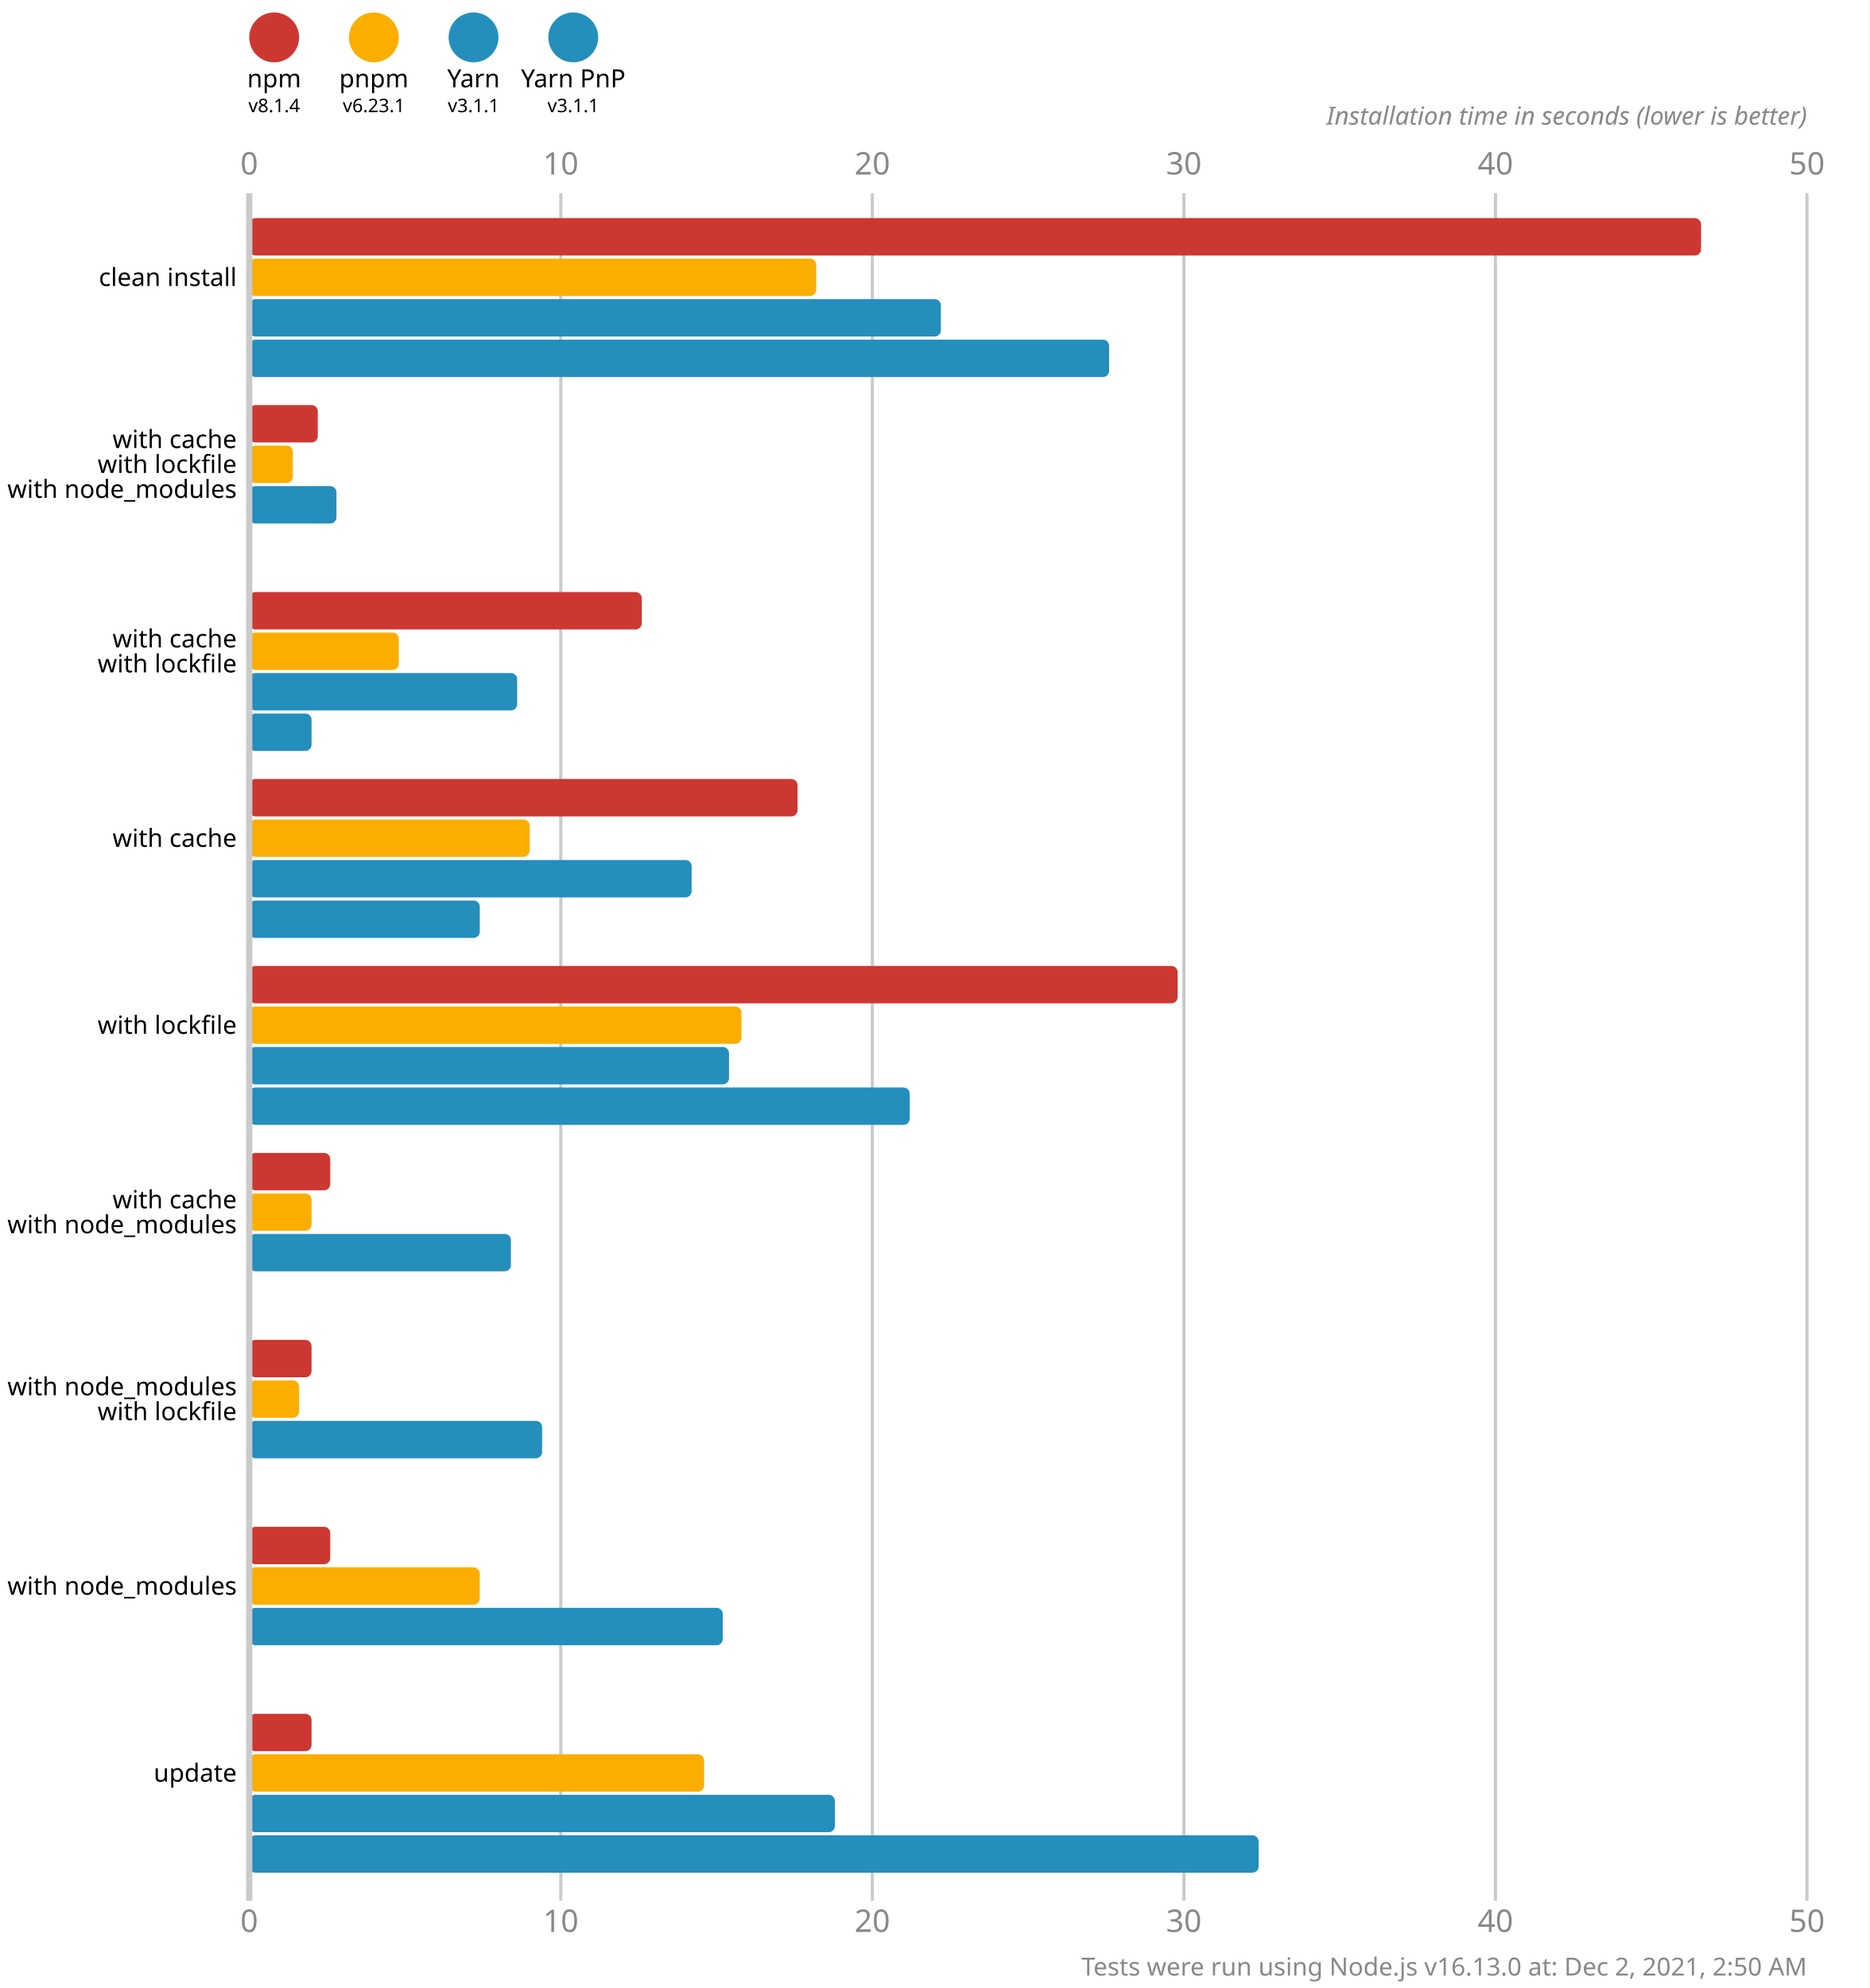
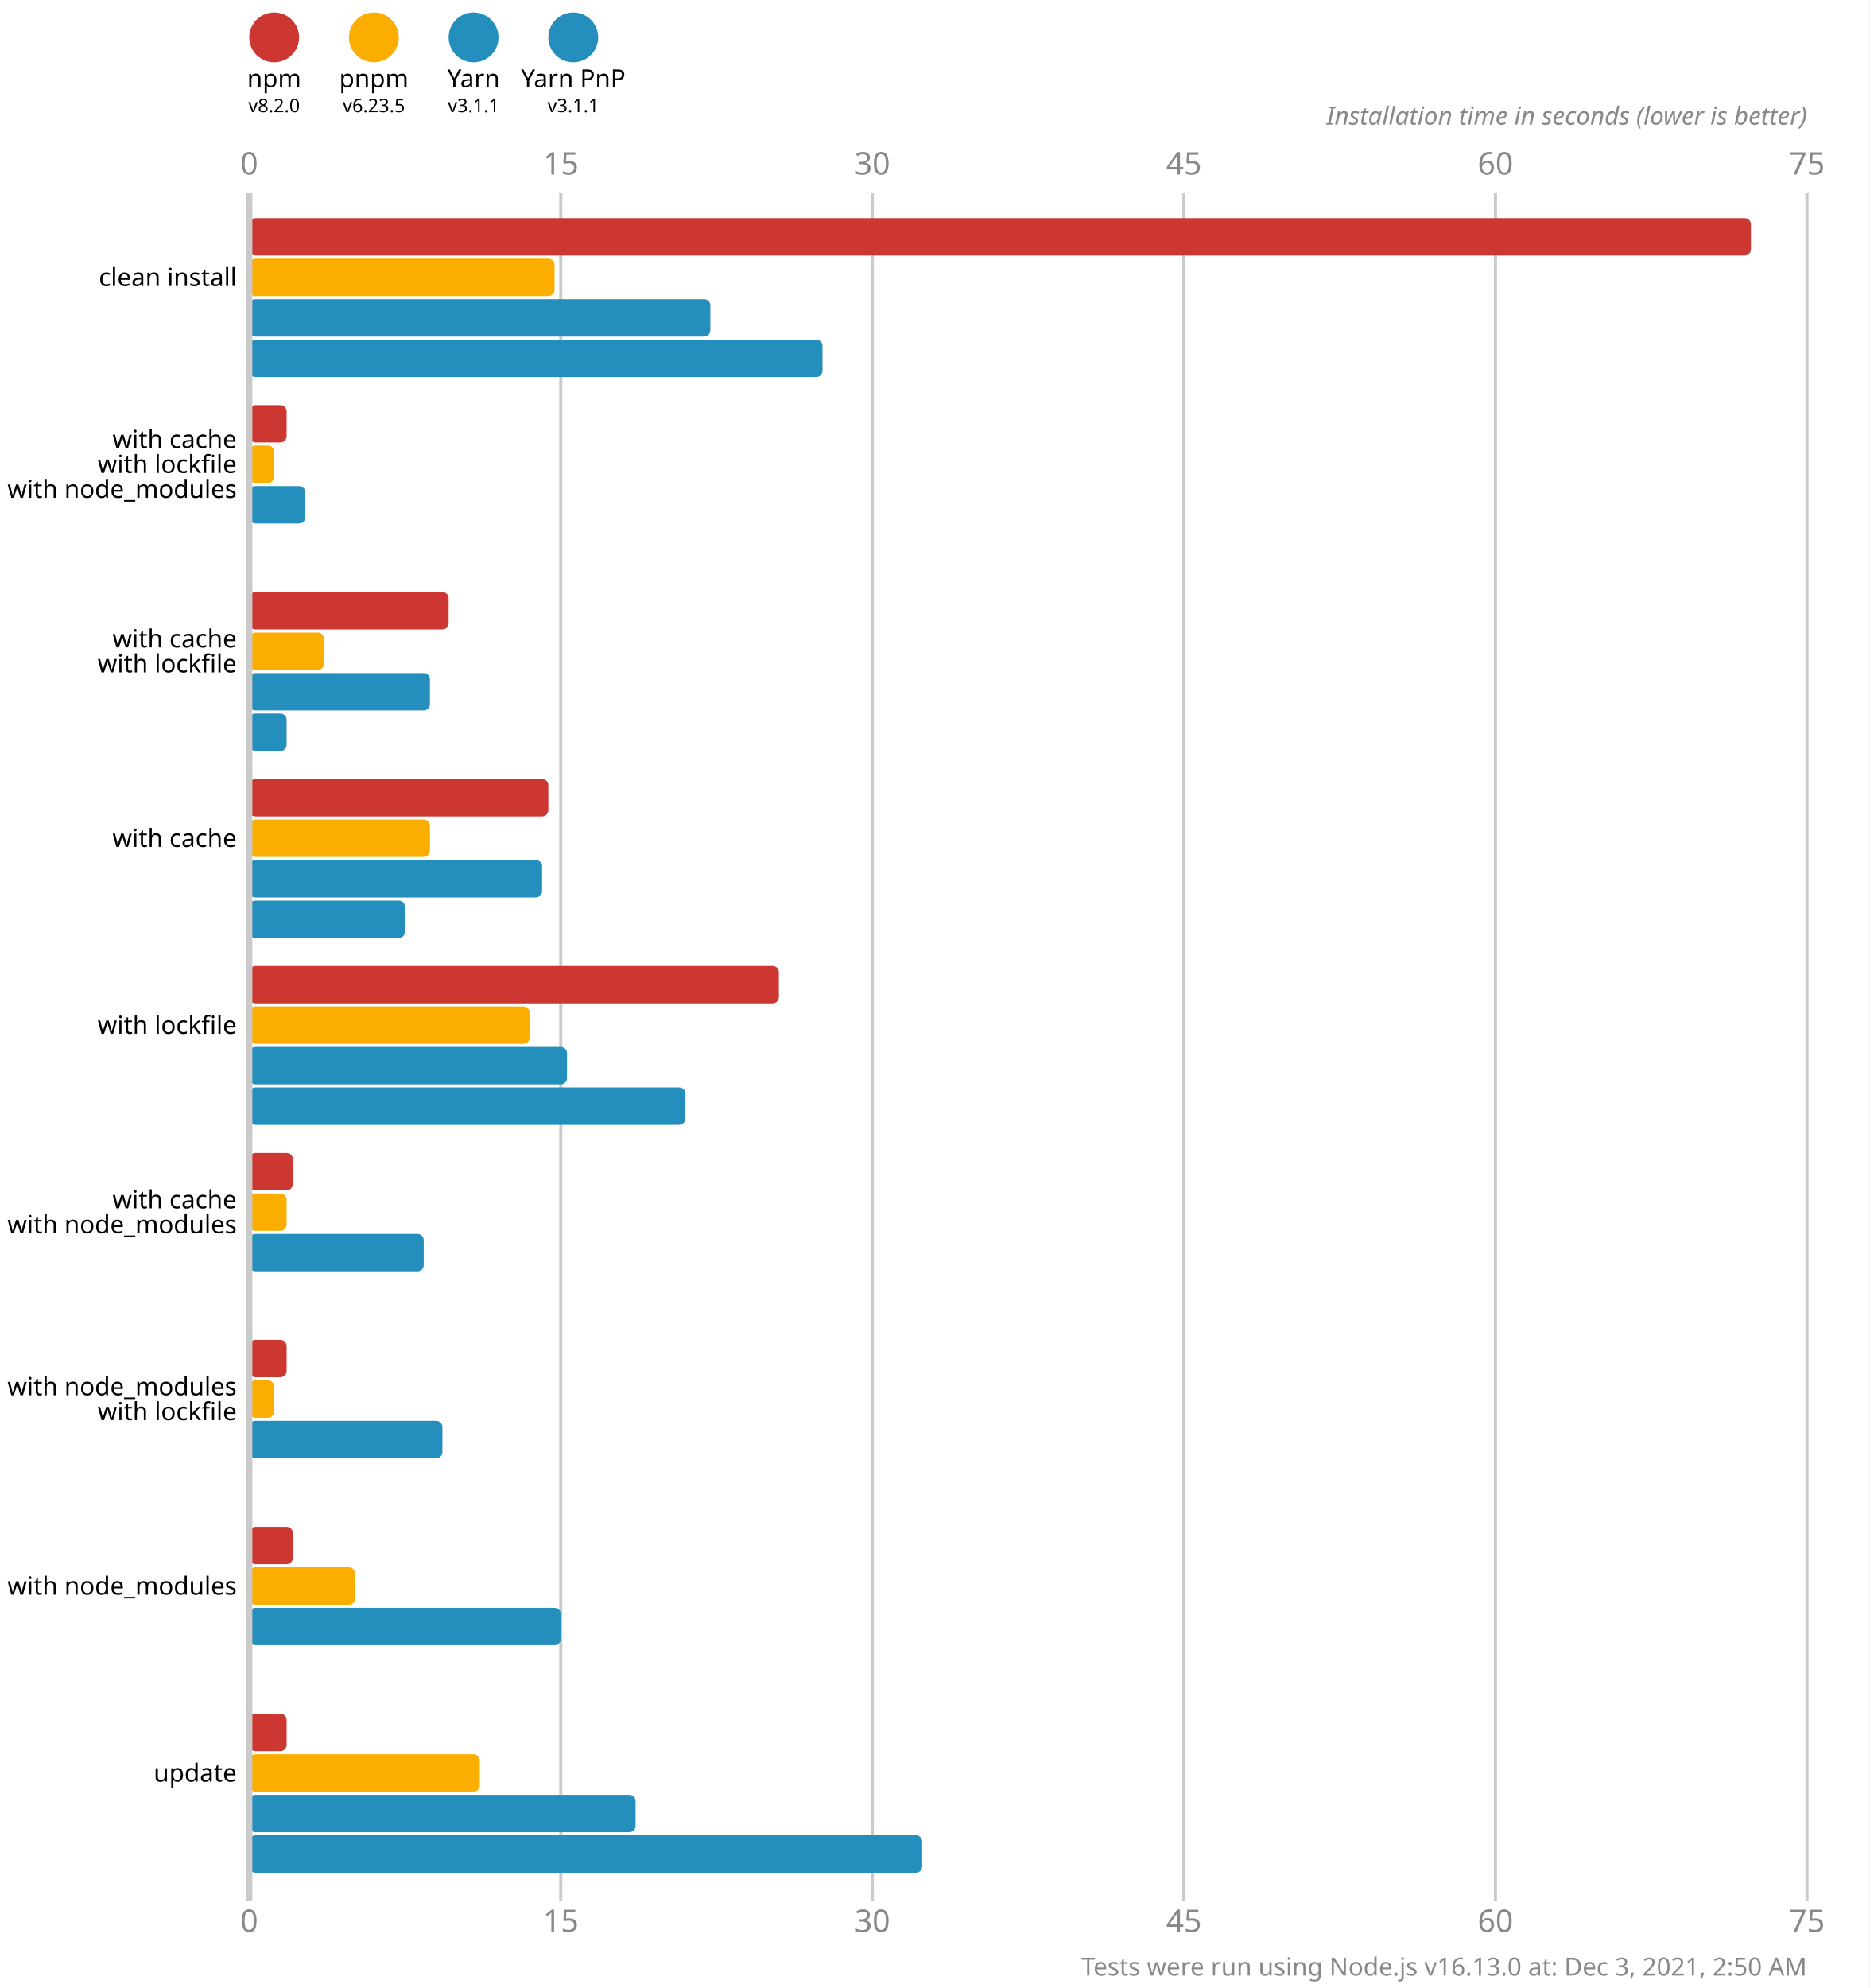
<svg xmlns="http://www.w3.org/2000/svg" version="1.1" viewBox="0 0 300 319">
  <style>
    .font { font-family: sans-serif; }
    .s3 { font-size: 3px; }
    .s4 { font-size: 4px; }
    .s5 { font-size: 5px; }
    .line { stroke: #cacaca; }
    .width { stroke-width: 0.5; }
    .text { fill: #888; }
  </style>
  <rect x="0" y="0" width="300" height="319" fill="#fff" />
  <circle cx="44" cy="6" r="4" fill="#cd3731" />
  <text x="44" y="14" class="font s4" text-anchor="middle">npm</text>
-   <text x="44" y="18" class="font s3" text-anchor="middle">v8.1.4</text>
+   <text x="44" y="18" class="font s3" text-anchor="middle">v8.2.0</text>
  <circle cx="60" cy="6" r="4" fill="#fbae00" />
  <text x="60" y="14" class="font s4" text-anchor="middle">pnpm</text>
-   <text x="60" y="18" class="font s3" text-anchor="middle">v6.23.1</text>
+   <text x="60" y="18" class="font s3" text-anchor="middle">v6.23.5</text>
  <circle cx="76" cy="6" r="4" fill="#248ebd" />
  <text x="76" y="14" class="font s4" text-anchor="middle">Yarn</text>
  <text x="76" y="18" class="font s3" text-anchor="middle">v3.1.1</text>
  <circle cx="92" cy="6" r="4" fill="#248ebd" />
  <text x="92" y="14" class="font s4" text-anchor="middle">Yarn PnP</text>
  <text x="92" y="18" class="font s3" text-anchor="middle">v3.1.1</text>
  <text x="40" y="28" class="font s5 text" text-anchor="middle">0</text>
  <text x="40" y="310" class="font s5 text" text-anchor="middle">0</text>
  <line x1="90" y1="31" x2="90" y2="305" class="line width" />
-   <text x="90" y="28" class="font s5 text" text-anchor="middle">10</text>
-   <text x="90" y="310" class="font s5 text" text-anchor="middle">10</text>
+   <text x="90" y="28" class="font s5 text" text-anchor="middle">15</text>
+   <text x="90" y="310" class="font s5 text" text-anchor="middle">15</text>
  <line x1="140" y1="31" x2="140" y2="305" class="line width" />
-   <text x="140" y="28" class="font s5 text" text-anchor="middle">20</text>
-   <text x="140" y="310" class="font s5 text" text-anchor="middle">20</text>
+   <text x="140" y="28" class="font s5 text" text-anchor="middle">30</text>
+   <text x="140" y="310" class="font s5 text" text-anchor="middle">30</text>
  <line x1="190" y1="31" x2="190" y2="305" class="line width" />
-   <text x="190" y="28" class="font s5 text" text-anchor="middle">30</text>
-   <text x="190" y="310" class="font s5 text" text-anchor="middle">30</text>
+   <text x="190" y="28" class="font s5 text" text-anchor="middle">45</text>
+   <text x="190" y="310" class="font s5 text" text-anchor="middle">45</text>
  <line x1="240" y1="31" x2="240" y2="305" class="line width" />
-   <text x="240" y="28" class="font s5 text" text-anchor="middle">40</text>
-   <text x="240" y="310" class="font s5 text" text-anchor="middle">40</text>
+   <text x="240" y="28" class="font s5 text" text-anchor="middle">60</text>
+   <text x="240" y="310" class="font s5 text" text-anchor="middle">60</text>
  <line x1="290" y1="31" x2="290" y2="305" class="line width" />
-   <text x="290" y="28" class="font s5 text" text-anchor="middle">50</text>
-   <text x="290" y="310" class="font s5 text" text-anchor="middle">50</text>
+   <text x="290" y="28" class="font s5 text" text-anchor="middle">75</text>
+   <text x="290" y="310" class="font s5 text" text-anchor="middle">75</text>
  <text x="290" y="20" class="font s4 text" font-style="italic" text-anchor="end">Installation time in seconds (lower is better)</text>
-   <rect x="40" y="35" width="233" height="6" fill="#cd3731" rx="1" ry="1" />
-   <rect x="40" y="41.5" width="91" height="6" fill="#fbae00" rx="1" ry="1" />
-   <rect x="40" y="48" width="111" height="6" fill="#248ebd" rx="1" ry="1" />
-   <rect x="40" y="54.5" width="138" height="6" fill="#248ebd" rx="1" ry="1" />
-   <rect x="40" y="65" width="11" height="6" fill="#cd3731" rx="1" ry="1" />
-   <rect x="40" y="71.5" width="7" height="6" fill="#fbae00" rx="1" ry="1" />
-   <rect x="40" y="78" width="14" height="6" fill="#248ebd" rx="1" ry="1" />
+   <rect x="40" y="35" width="241" height="6" fill="#cd3731" rx="1" ry="1" />
+   <rect x="40" y="41.5" width="49" height="6" fill="#fbae00" rx="1" ry="1" />
+   <rect x="40" y="48" width="74" height="6" fill="#248ebd" rx="1" ry="1" />
+   <rect x="40" y="54.5" width="92" height="6" fill="#248ebd" rx="1" ry="1" />
+   <rect x="40" y="65" width="6" height="6" fill="#cd3731" rx="1" ry="1" />
+   <rect x="40" y="71.5" width="4" height="6" fill="#fbae00" rx="1" ry="1" />
+   <rect x="40" y="78" width="9" height="6" fill="#248ebd" rx="1" ry="1" />
  <rect x="40" y="84.5" width="0" height="6" fill="#248ebd" rx="1" ry="1" />
-   <rect x="40" y="95" width="63" height="6" fill="#cd3731" rx="1" ry="1" />
-   <rect x="40" y="101.5" width="24" height="6" fill="#fbae00" rx="1" ry="1" />
-   <rect x="40" y="108" width="43" height="6" fill="#248ebd" rx="1" ry="1" />
-   <rect x="40" y="114.5" width="10" height="6" fill="#248ebd" rx="1" ry="1" />
-   <rect x="40" y="125" width="88" height="6" fill="#cd3731" rx="1" ry="1" />
-   <rect x="40" y="131.5" width="45" height="6" fill="#fbae00" rx="1" ry="1" />
-   <rect x="40" y="138" width="71" height="6" fill="#248ebd" rx="1" ry="1" />
-   <rect x="40" y="144.5" width="37" height="6" fill="#248ebd" rx="1" ry="1" />
-   <rect x="40" y="155" width="149" height="6" fill="#cd3731" rx="1" ry="1" />
-   <rect x="40" y="161.5" width="79" height="6" fill="#fbae00" rx="1" ry="1" />
-   <rect x="40" y="168" width="77" height="6" fill="#248ebd" rx="1" ry="1" />
-   <rect x="40" y="174.5" width="106" height="6" fill="#248ebd" rx="1" ry="1" />
-   <rect x="40" y="185" width="13" height="6" fill="#cd3731" rx="1" ry="1" />
-   <rect x="40" y="191.5" width="10" height="6" fill="#fbae00" rx="1" ry="1" />
-   <rect x="40" y="198" width="42" height="6" fill="#248ebd" rx="1" ry="1" />
+   <rect x="40" y="95" width="32" height="6" fill="#cd3731" rx="1" ry="1" />
+   <rect x="40" y="101.5" width="12" height="6" fill="#fbae00" rx="1" ry="1" />
+   <rect x="40" y="108" width="29" height="6" fill="#248ebd" rx="1" ry="1" />
+   <rect x="40" y="114.5" width="6" height="6" fill="#248ebd" rx="1" ry="1" />
+   <rect x="40" y="125" width="48" height="6" fill="#cd3731" rx="1" ry="1" />
+   <rect x="40" y="131.5" width="29" height="6" fill="#fbae00" rx="1" ry="1" />
+   <rect x="40" y="138" width="47" height="6" fill="#248ebd" rx="1" ry="1" />
+   <rect x="40" y="144.5" width="25" height="6" fill="#248ebd" rx="1" ry="1" />
+   <rect x="40" y="155" width="85" height="6" fill="#cd3731" rx="1" ry="1" />
+   <rect x="40" y="161.5" width="45" height="6" fill="#fbae00" rx="1" ry="1" />
+   <rect x="40" y="168" width="51" height="6" fill="#248ebd" rx="1" ry="1" />
+   <rect x="40" y="174.5" width="70" height="6" fill="#248ebd" rx="1" ry="1" />
+   <rect x="40" y="185" width="7" height="6" fill="#cd3731" rx="1" ry="1" />
+   <rect x="40" y="191.5" width="6" height="6" fill="#fbae00" rx="1" ry="1" />
+   <rect x="40" y="198" width="28" height="6" fill="#248ebd" rx="1" ry="1" />
  <rect x="40" y="204.5" width="0" height="6" fill="#248ebd" rx="1" ry="1" />
-   <rect x="40" y="215" width="10" height="6" fill="#cd3731" rx="1" ry="1" />
-   <rect x="40" y="221.5" width="8" height="6" fill="#fbae00" rx="1" ry="1" />
-   <rect x="40" y="228" width="47" height="6" fill="#248ebd" rx="1" ry="1" />
+   <rect x="40" y="215" width="6" height="6" fill="#cd3731" rx="1" ry="1" />
+   <rect x="40" y="221.5" width="4" height="6" fill="#fbae00" rx="1" ry="1" />
+   <rect x="40" y="228" width="31" height="6" fill="#248ebd" rx="1" ry="1" />
  <rect x="40" y="234.5" width="0" height="6" fill="#248ebd" rx="1" ry="1" />
-   <rect x="40" y="245" width="13" height="6" fill="#cd3731" rx="1" ry="1" />
-   <rect x="40" y="251.5" width="37" height="6" fill="#fbae00" rx="1" ry="1" />
-   <rect x="40" y="258" width="76" height="6" fill="#248ebd" rx="1" ry="1" />
+   <rect x="40" y="245" width="7" height="6" fill="#cd3731" rx="1" ry="1" />
+   <rect x="40" y="251.5" width="17" height="6" fill="#fbae00" rx="1" ry="1" />
+   <rect x="40" y="258" width="50" height="6" fill="#248ebd" rx="1" ry="1" />
  <rect x="40" y="264.5" width="0" height="6" fill="#248ebd" rx="1" ry="1" />
-   <rect x="40" y="275" width="10" height="6" fill="#cd3731" rx="1" ry="1" />
-   <rect x="40" y="281.5" width="73" height="6" fill="#fbae00" rx="1" ry="1" />
-   <rect x="40" y="288" width="94" height="6" fill="#248ebd" rx="1" ry="1" />
-   <rect x="40" y="294.5" width="162" height="6" fill="#248ebd" rx="1" ry="1" />
+   <rect x="40" y="275" width="6" height="6" fill="#cd3731" rx="1" ry="1" />
+   <rect x="40" y="281.5" width="37" height="6" fill="#fbae00" rx="1" ry="1" />
+   <rect x="40" y="288" width="62" height="6" fill="#248ebd" rx="1" ry="1" />
+   <rect x="40" y="294.5" width="108" height="6" fill="#248ebd" rx="1" ry="1" />
  <line x1="40" y1="31" x2="40" y2="305" class="line" />
  <text x="38" y="44.5" class="font s4" dominant-baseline="middle" text-anchor="end">clean install</text>
  <text x="38" y="70.5" class="font s4" dominant-baseline="middle" text-anchor="end">with cache</text>
  <text x="38" y="74.5" class="font s4" dominant-baseline="middle" text-anchor="end">with lockfile</text>
  <text x="38" y="78.5" class="font s4" dominant-baseline="middle" text-anchor="end">with node_modules</text>
  <text x="38" y="102.5" class="font s4" dominant-baseline="middle" text-anchor="end">with cache</text>
  <text x="38" y="106.5" class="font s4" dominant-baseline="middle" text-anchor="end">with lockfile</text>
  <text x="38" y="134.5" class="font s4" dominant-baseline="middle" text-anchor="end">with cache</text>
  <text x="38" y="164.5" class="font s4" dominant-baseline="middle" text-anchor="end">with lockfile</text>
  <text x="38" y="192.5" class="font s4" dominant-baseline="middle" text-anchor="end">with cache</text>
  <text x="38" y="196.5" class="font s4" dominant-baseline="middle" text-anchor="end">with node_modules</text>
  <text x="38" y="222.5" class="font s4" dominant-baseline="middle" text-anchor="end">with node_modules</text>
  <text x="38" y="226.5" class="font s4" dominant-baseline="middle" text-anchor="end">with lockfile</text>
  <text x="38" y="254.5" class="font s4" dominant-baseline="middle" text-anchor="end">with node_modules</text>
  <text x="38" y="284.5" class="font s4" dominant-baseline="middle" text-anchor="end">update</text>
-   <text x="290" y="317" class="font s4 text" text-anchor="end">Tests were run using Node.js v16.13.0 at: Dec 2, 2021, 2:50 AM</text>
+   <text x="290" y="317" class="font s4 text" text-anchor="end">Tests were run using Node.js v16.13.0 at: Dec 3, 2021, 2:50 AM</text>
</svg>
